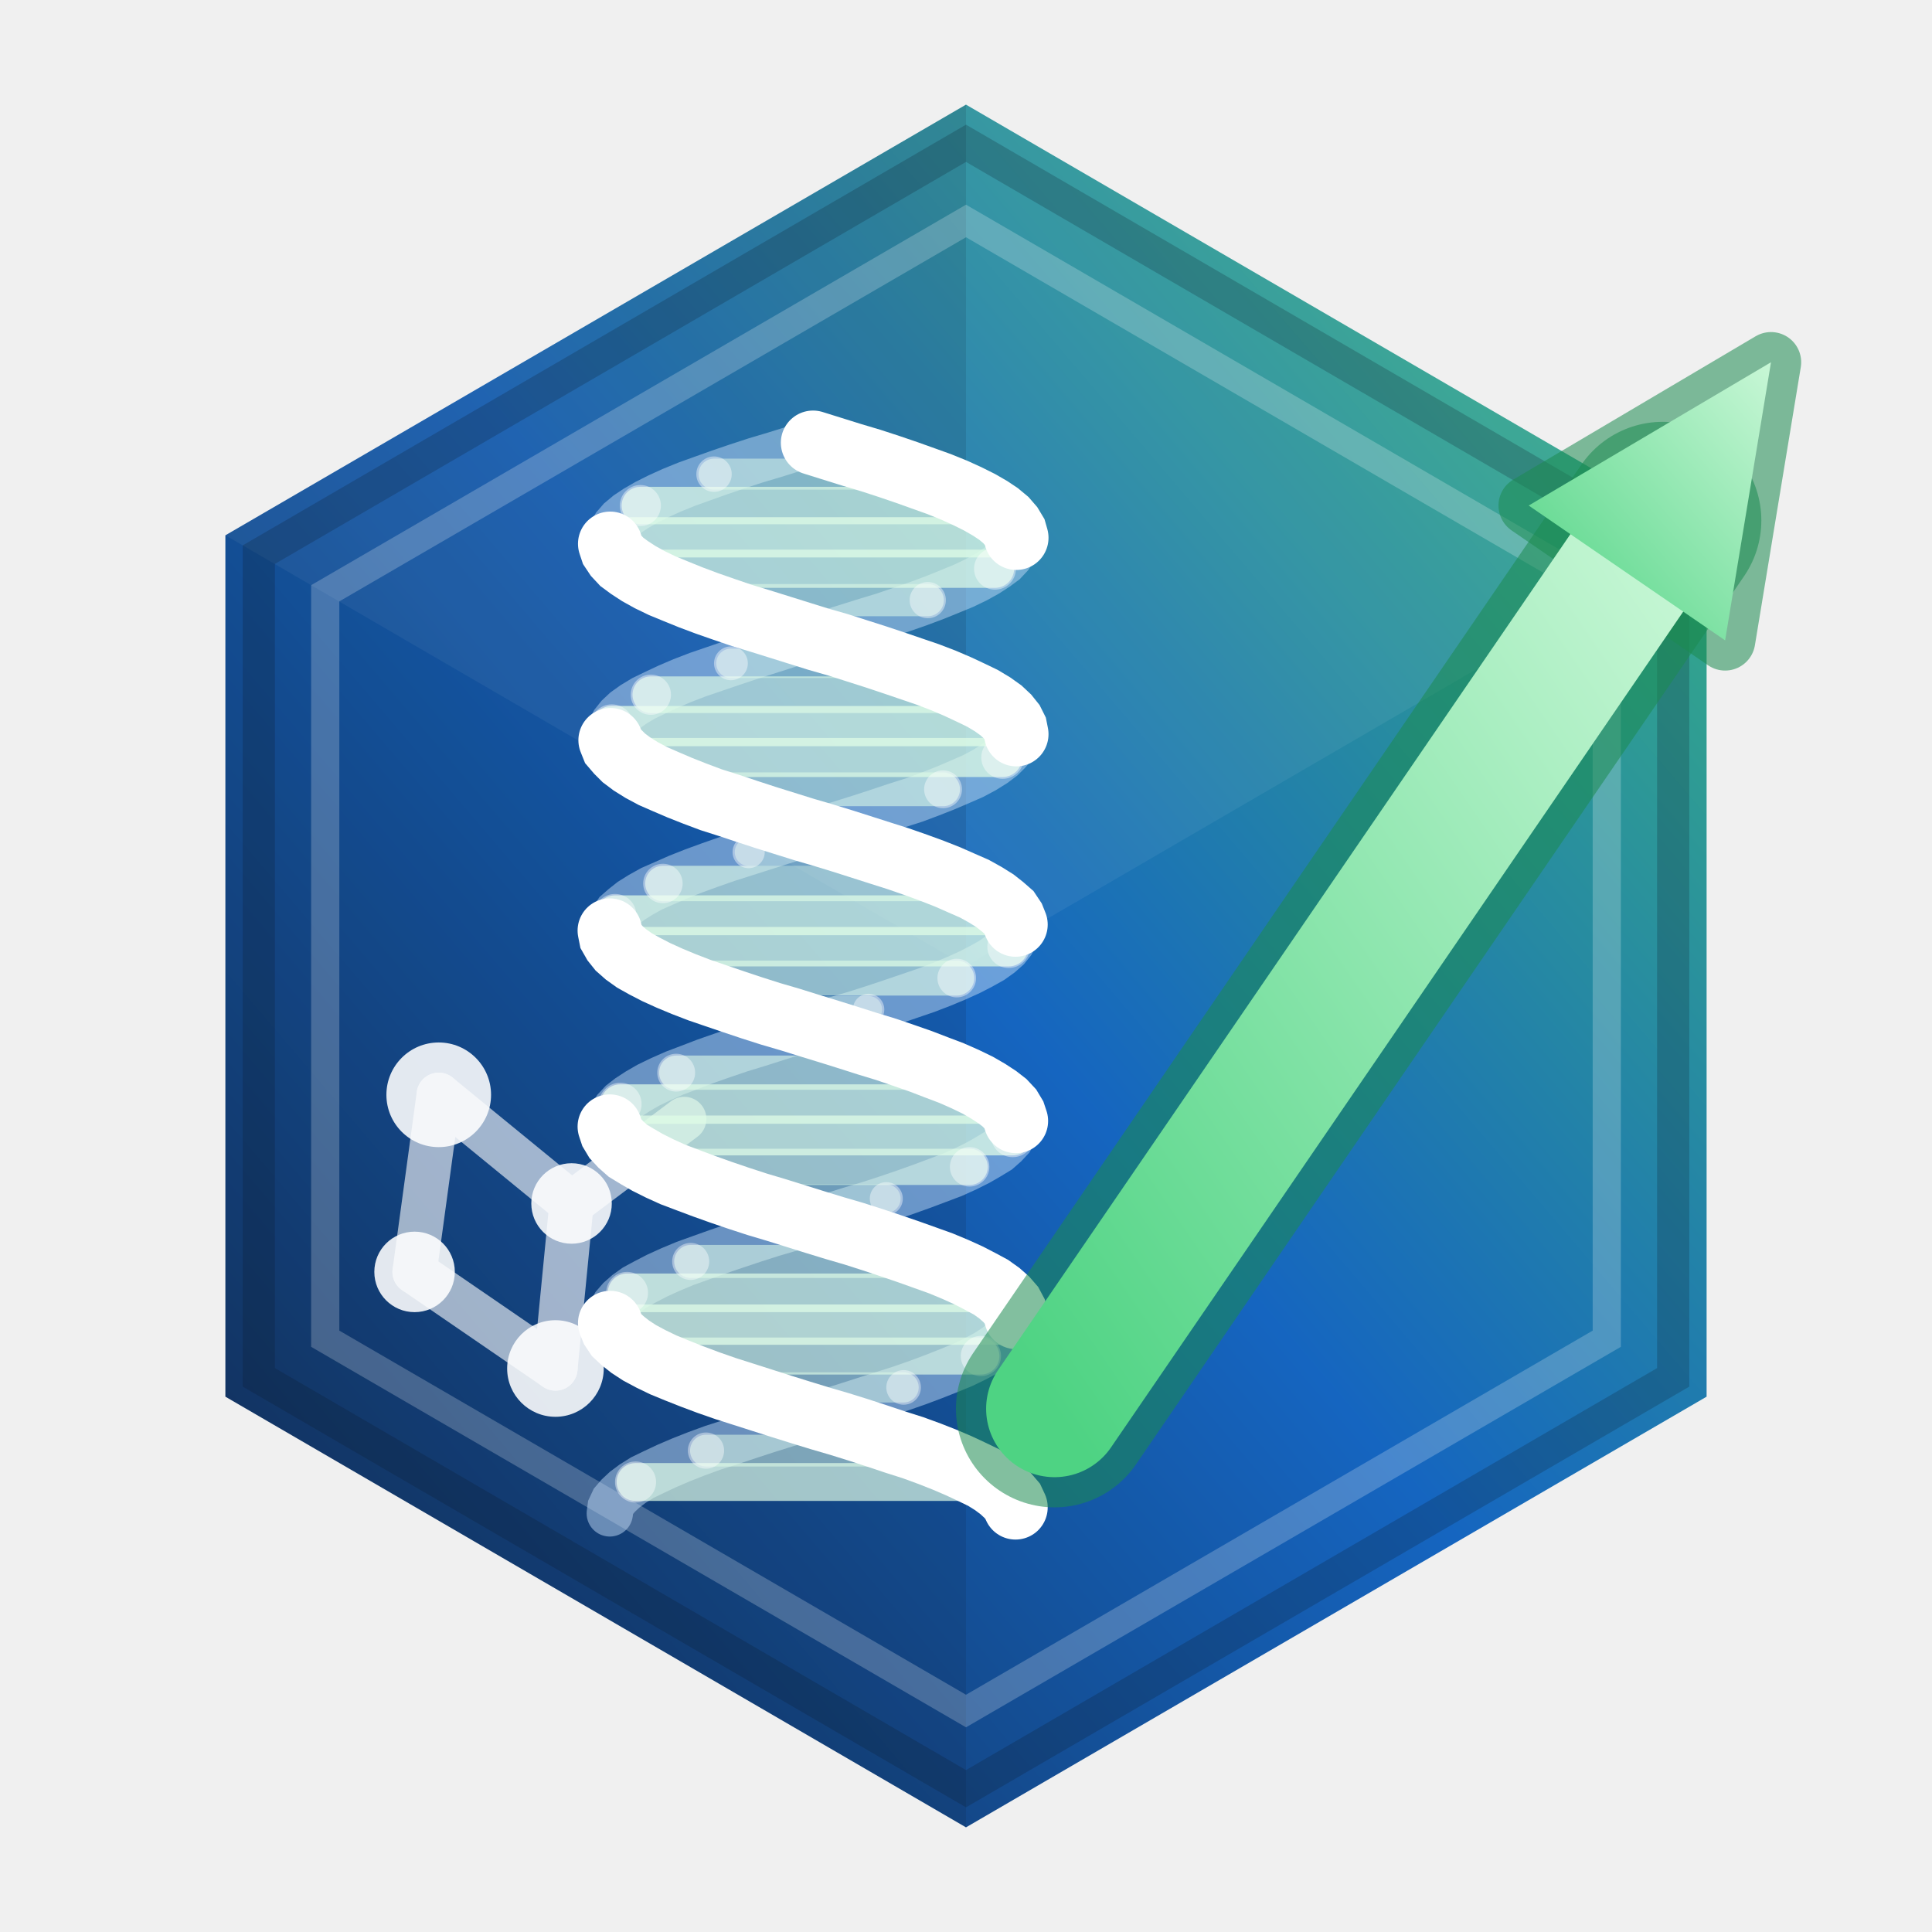
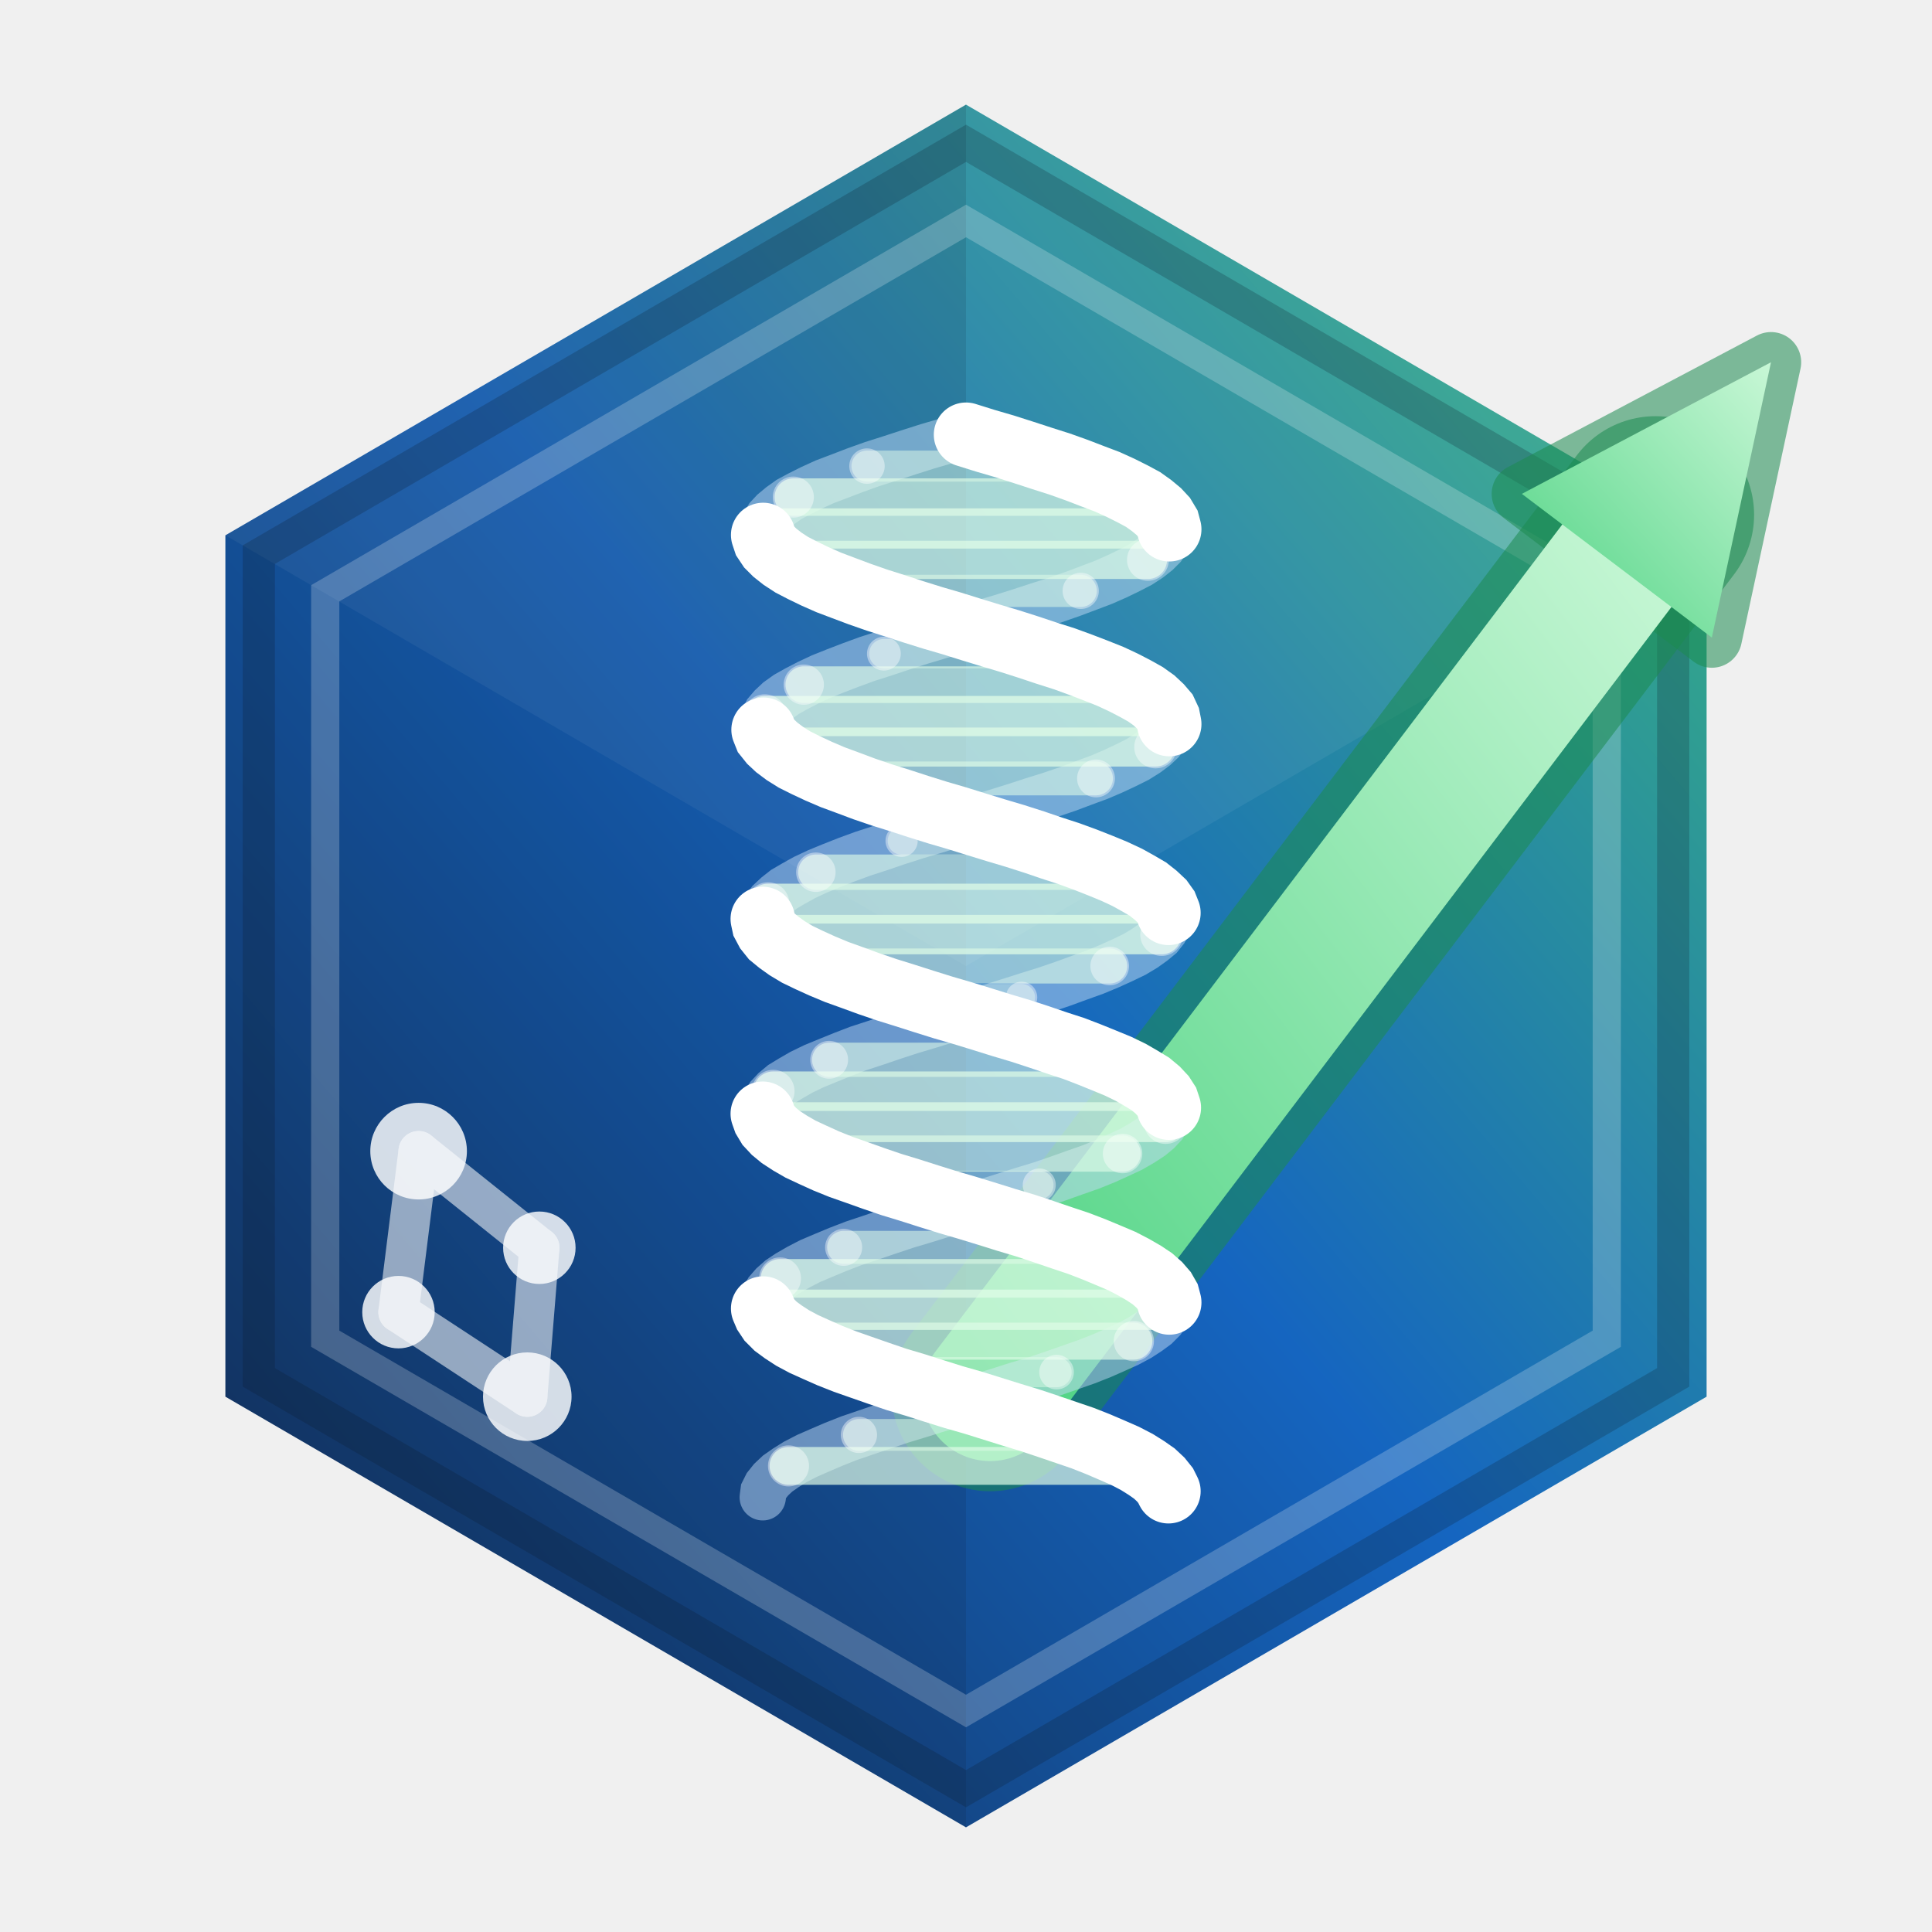
<svg xmlns="http://www.w3.org/2000/svg" viewBox="0 0 48 48">
  <defs>
    <linearGradient id="GRAD" x1="0" y1="1" x2="1" y2="0">
      <stop offset="0%" stop-color="#122A50" />
      <stop offset="50%" stop-color="#1565C0" />
      <stop offset="100%" stop-color="#3FBF77" />
    </linearGradient>
    <linearGradient id="ARROWGRAD" x1="0" y1="1" x2="1" y2="0">
      <stop offset="0%" stop-color="#4ED383" />
      <stop offset="100%" stop-color="#C8F7D6" />
    </linearGradient>
  </defs>
  <path d="M24.00 2.60L42.40 13.30L42.40 34.70L24.00 45.40L5.60 34.70L5.60 13.30Z" fill="url(#GRAD)" />
  <path d="M24.00 2.60L42.40 13.30L24.00 24.00L5.60 13.30Z" fill="#FFFFFF" opacity=".06" />
  <path d="M24.00 2.60L5.60 13.30L5.60 34.70L24.00 45.40Z" fill="#0A1526" opacity=".12" />
  <path d="M24.00 3.56L41.57 13.78L41.57 34.22L24.00 44.44L6.43 34.22L6.43 13.78Z" fill="none" stroke="#0A1526" stroke-width="0.8" opacity=".22" />
  <path d="M24.00 5.49L39.92 14.74L39.92 33.26L24.00 42.51L8.08 33.26L8.08 14.74Z" fill="none" stroke="#FFFFFF" stroke-width="0.7" opacity=".22" />
-   <g stroke="#FFFFFF" stroke-width="1.1" stroke-linecap="round" fill="none" opacity=".6">
-     <path d="M10.9 27.2 14.2 29.9" />
-     <path d="M10.9 27.2 10.3 31.6" />
-     <path d="M10.3 31.6 13.8 34.0" />
-     <path d="M14.2 29.9 13.8 34.0" />
-     <path d="M14.2 29.9 17.0 27.8" />
+   <g stroke="#FFFFFF" stroke-width="1.0" stroke-linecap="round" fill="none" opacity=".55">
+     <path d="M10.4 28.6 13.4 31.0" />
+     <path d="M10.4 28.6 9.9 32.6" />
+     <path d="M9.9 32.6 13.1 34.7" />
+     <path d="M13.4 31.0 13.1 34.7" />
  </g>
-   <g fill="#FFFFFF" opacity=".88">
-     <circle cx="10.9" cy="27.2" r="1.3" />
-     <circle cx="14.2" cy="29.9" r="1.0" />
-     <circle cx="10.3" cy="31.6" r="1.0" />
-     <circle cx="13.8" cy="34.0" r="1.2" />
+   <g fill="#FFFFFF" opacity=".82">
+     <circle cx="10.4" cy="28.6" r="1.2" />
+     <circle cx="13.4" cy="31.0" r="0.9" />
+     <circle cx="9.9" cy="32.6" r="0.9" />
+     <circle cx="13.1" cy="34.7" r="1.1" />
  </g>
+   <path d="M24.60 34.60L41.13 12.79" fill="none" stroke="#1B8A50" stroke-width="4.9" stroke-linecap="round" opacity=".55" />
+   <path d="M44.00 9.00L42.53 15.84L37.81 12.27Z" fill="#1B8A50" opacity=".55" stroke="#1B8A50" stroke-width="1.5" stroke-linejoin="round" />
+   <path d="M24.60 34.60L41.13 12.79" fill="none" stroke="url(#ARROWGRAD)" stroke-width="3.4" stroke-linecap="round" />
+   <path d="M44.00 9.00L42.53 15.84L37.81 12.27Z" fill="url(#ARROWGRAD)" />
  <g stroke="#BFD9F5" stroke-width="1.15" stroke-linecap="round" fill="none" opacity=".5">
-     <path d="M25.24 13.51L25.19 13.66L25.09 13.81L24.95 13.96L24.76 14.10L24.53 14.25L24.26 14.40L23.95 14.55L23.61 14.69L23.24 14.84L22.84 14.99L22.41 15.14L21.97 15.29L21.51 15.43L21.03 15.58L20.55 15.73L20.07 15.88L19.58 16.02L19.11 16.17L18.64 16.32L18.19 16.47L17.75 16.62L17.34 16.76L16.95 16.91L16.60 17.06L16.28 17.21L15.99 17.35L15.74 17.50L15.53 17.65L15.37 17.80L15.25 17.95L15.18 18.09L15.15 18.24" />
-     <path d="M25.25 23.12L25.22 23.27L25.14 23.41L25.02 23.56L24.85 23.71L24.64 23.86L24.39 24.00L24.10 24.15L23.77 24.30L23.41 24.45L23.02 24.60L22.61 24.74L22.17 24.89L21.72 25.04L21.25 25.19L20.77 25.33L20.29 25.48L19.80 25.63L19.32 25.78L18.85 25.93L18.39 26.07L17.95 26.22L17.52 26.37L17.13 26.52L16.76 26.66L16.42 26.81L16.11 26.96L15.85 27.11L15.62 27.26L15.44 27.40L15.30 27.55L15.21 27.70L15.16 27.85" />
-     <path d="M25.24 32.87L25.18 33.02L25.08 33.17L24.93 33.31L24.74 33.46L24.51 33.61L24.23 33.76L23.92 33.91L23.58 34.05L23.20 34.20L22.80 34.35L22.37 34.50L21.93 34.64L21.46 34.79L20.99 34.94L20.51 35.09L20.02 35.24L19.54 35.38L19.06 35.53L18.60 35.68L18.15 35.83L17.71 35.97L17.30 36.12L16.92 36.27L16.57 36.42L16.25 36.57L15.96 36.71L15.72 36.86L15.52 37.01L15.36 37.16L15.24 37.30L15.17 37.45L15.15 37.60" />
-     <path d="M20.20 11.00L19.72 11.15L19.24 11.30L18.77 11.44L18.31 11.59L17.87 11.74L17.45 11.89L17.06 12.03L16.69 12.18L16.36 12.33L16.06 12.48L15.80 12.63L15.59 12.77L15.41 12.92L15.28 13.07L15.19 13.22L15.15 13.36" />
-     <path d="M25.23 18.39L25.17 18.54L25.05 18.68L24.90 18.83L24.70 18.98L24.46 19.13L24.18 19.28L23.86 19.42L23.51 19.57L23.13 19.72L22.73 19.87L22.29 20.01L21.84 20.16L21.38 20.31L20.90 20.46L20.42 20.61L19.94 20.75L19.45 20.90L18.98 21.05L18.51 21.20L18.07 21.34L17.64 21.49L17.23 21.64L16.85 21.79L16.51 21.94L16.19 22.08L15.92 22.23L15.68 22.38L15.49 22.53L15.33 22.67L15.23 22.82L15.17 22.97" />
-     <path d="M25.25 27.99L25.20 28.14L25.11 28.29L24.97 28.44L24.80 28.59L24.57 28.73L24.31 28.88L24.01 29.03L23.68 29.18L23.31 29.32L22.91 29.47L22.49 29.62L22.05 29.77L21.59 29.92L21.12 30.06L20.64 30.21L20.16 30.36L19.67 30.51L19.19 30.65L18.72 30.80L18.27 30.95L17.83 31.10L17.41 31.25L17.02 31.39L16.66 31.54L16.33 31.69L16.04 31.84L15.78 31.98L15.57 32.13L15.40 32.28L15.27 32.43L15.19 32.58L15.15 32.72" />
+     <path d="M29.04 13.29L28.99 13.44L28.89 13.59L28.75 13.73L28.56 13.88L28.33 14.03L28.06 14.17L27.75 14.32L27.41 14.47L27.04 14.61L26.64 14.76L26.21 14.91L25.77 15.05L25.31 15.20L24.83 15.35L24.35 15.49L23.87 15.64L23.38 15.79L22.91 15.93L22.44 16.08L21.99 16.23L21.55 16.37L21.14 16.52L20.75 16.67L20.40 16.81L20.08 16.96L19.79 17.11L19.54 17.25L19.33 17.40L19.17 17.55L19.05 17.69L18.98 17.84L18.95 17.99" />
+     <path d="M29.05 22.83L29.02 22.97L28.94 23.12L28.82 23.27L28.65 23.41L28.44 23.56L28.19 23.71L27.90 23.85L27.57 24.00L27.21 24.15L26.82 24.29L26.41 24.44L25.97 24.59L25.52 24.73L25.05 24.88L24.57 25.03L24.09 25.17L23.60 25.32L23.12 25.47L22.65 25.61L22.19 25.76L21.75 25.91L21.32 26.05L20.93 26.20L20.56 26.35L20.22 26.49L19.91 26.64L19.65 26.79L19.42 26.93L19.24 27.08L19.10 27.23L19.01 27.37L18.96 27.52" />
+     <path d="M29.04 32.51L28.98 32.65L28.88 32.80L28.73 32.95L28.54 33.09L28.31 33.24L28.03 33.39L27.72 33.53L27.38 33.68L27.00 33.83L26.60 33.97L26.17 34.12L25.73 34.27L25.26 34.41L24.79 34.56L24.31 34.71L23.82 34.85L23.34 35.00L22.86 35.15L22.40 35.29L21.95 35.44L21.51 35.59L21.10 35.73L20.72 35.88L20.37 36.03L20.05 36.17L19.76 36.32L19.52 36.47L19.32 36.61L19.16 36.76L19.04 36.91L18.97 37.05L18.95 37.20" />
+     <path d="M24.00 10.80L23.52 10.95L23.04 11.09L22.57 11.24L22.11 11.39L21.67 11.53L21.25 11.68L20.86 11.83L20.49 11.97L20.16 12.12L19.86 12.27L19.60 12.41L19.39 12.56L19.21 12.71L19.08 12.85L18.99 13.00L18.95 13.15" />
+     <path d="M29.03 18.13L28.97 18.28L28.85 18.43L28.70 18.57L28.50 18.72L28.26 18.87L27.98 19.01L27.66 19.16L27.31 19.31L26.93 19.45L26.53 19.60L26.09 19.75L25.64 19.89L25.18 20.04L24.70 20.19L24.22 20.33L23.74 20.48L23.25 20.63L22.78 20.77L22.31 20.92L21.87 21.07L21.44 21.21L21.03 21.36L20.65 21.51L20.31 21.65L19.99 21.80L19.72 21.95L19.48 22.09L19.29 22.24L19.13 22.39L19.03 22.53L18.97 22.68" />
+     <path d="M29.05 27.67L29.00 27.81L28.91 27.96L28.77 28.11L28.60 28.25L28.37 28.40L28.11 28.55L27.81 28.69L27.48 28.84L27.11 28.99L26.71 29.13L26.29 29.28L25.85 29.43L25.39 29.57L24.92 29.72L24.44 29.87L23.96 30.01L23.47 30.16L22.99 30.31L22.52 30.45L22.07 30.60L21.63 30.75L21.21 30.89L20.82 31.04L20.46 31.19L20.13 31.33L19.84 31.48L19.58 31.63L19.37 31.77L19.20 31.92L19.07 32.07L18.99 32.21L18.95 32.36" />
  </g>
  <g stroke="#DFFCE7" stroke-linecap="round">
-     <path d="M22.66 11.78L17.74 11.78" stroke-width="0.77" opacity="0.50" />
-     <path d="M24.49 12.56L15.91 12.56" stroke-width="0.93" opacity="0.69" />
-     <path d="M25.24 13.35L15.16 13.35" stroke-width="1.00" opacity="0.76" />
-     <path d="M24.72 14.13L15.68 14.13" stroke-width="0.95" opacity="0.71" />
-     <path d="M23.05 14.91L17.35 14.91" stroke-width="0.80" opacity="0.54" />
-     <path d="M18.16 16.48L22.24 16.48" stroke-width="0.73" opacity="0.46" />
-     <path d="M16.17 17.26L24.23 17.26" stroke-width="0.91" opacity="0.66" />
-     <path d="M15.20 18.04L25.20 18.04" stroke-width="1.00" opacity="0.76" />
-     <path d="M15.49 18.82L24.91 18.82" stroke-width="0.97" opacity="0.73" />
-     <path d="M16.97 19.61L23.43 19.61" stroke-width="0.84" opacity="0.58" />
-     <path d="M21.80 21.17L18.60 21.17" stroke-width="0.69" opacity="0.42" />
-     <path d="M23.93 21.95L16.47 21.95" stroke-width="0.88" opacity="0.63" />
-     <path d="M25.12 22.74L15.28 22.74" stroke-width="0.99" opacity="0.75" />
-     <path d="M25.06 23.52L15.34 23.52" stroke-width="0.98" opacity="0.74" />
-     <path d="M23.77 24.30L16.63 24.30" stroke-width="0.87" opacity="0.61" />
-     <path d="M21.58 25.08L18.82 25.08" stroke-width="0.67" opacity="0.40" />
-     <path d="M16.80 26.65L23.60 26.65" stroke-width="0.85" opacity="0.60" />
-     <path d="M15.41 27.43L24.99 27.43" stroke-width="0.98" opacity="0.73" />
-     <path d="M15.24 28.21L25.16 28.21" stroke-width="0.99" opacity="0.75" />
-     <path d="M16.31 28.99L24.09 28.99" stroke-width="0.90" opacity="0.64" />
-     <path d="M18.38 29.78L22.02 29.78" stroke-width="0.71" opacity="0.44" />
-     <path d="M23.24 31.34L17.16 31.34" stroke-width="0.82" opacity="0.56" />
-     <path d="M24.82 32.12L15.58 32.12" stroke-width="0.96" opacity="0.72" />
-     <path d="M25.23 32.91L15.17 32.91" stroke-width="1.00" opacity="0.76" />
-     <path d="M24.37 33.69L16.03 33.69" stroke-width="0.92" opacity="0.67" />
-     <path d="M22.45 34.47L17.95 34.47" stroke-width="0.75" opacity="0.48" />
-     <path d="M17.54 36.04L22.86 36.04" stroke-width="0.79" opacity="0.52" />
-     <path d="M15.79 36.82L24.61 36.82" stroke-width="0.94" opacity="0.70" />
+     <path d="M26.46 11.58L21.54 11.58" stroke-width="0.77" opacity="0.50" />
+     <path d="M28.29 12.35L19.71 12.35" stroke-width="0.93" opacity="0.69" />
+     <path d="M29.04 13.13L18.96 13.13" stroke-width="1.00" opacity="0.76" />
+     <path d="M28.52 13.91L19.48 13.91" stroke-width="0.95" opacity="0.71" />
+     <path d="M26.85 14.68L21.15 14.68" stroke-width="0.80" opacity="0.54" />
+     <path d="M21.96 16.24L26.04 16.24" stroke-width="0.73" opacity="0.46" />
+     <path d="M19.97 17.01L28.03 17.01" stroke-width="0.91" opacity="0.66" />
+     <path d="M19.00 17.79L29.00 17.79" stroke-width="1.00" opacity="0.76" />
+     <path d="M19.29 18.56L28.71 18.56" stroke-width="0.97" opacity="0.73" />
+     <path d="M20.77 19.34L27.23 19.34" stroke-width="0.84" opacity="0.58" />
+     <path d="M25.60 20.89L22.40 20.89" stroke-width="0.69" opacity="0.42" />
+     <path d="M27.73 21.67L20.27 21.67" stroke-width="0.88" opacity="0.63" />
+     <path d="M28.92 22.45L19.08 22.45" stroke-width="0.99" opacity="0.75" />
+     <path d="M28.86 23.22L19.14 23.22" stroke-width="0.98" opacity="0.74" />
+     <path d="M27.57 24.00L20.43 24.00" stroke-width="0.87" opacity="0.61" />
+     <path d="M25.38 24.78L22.62 24.78" stroke-width="0.67" opacity="0.40" />
+     <path d="M20.60 26.33L27.40 26.33" stroke-width="0.85" opacity="0.60" />
+     <path d="M19.21 27.11L28.79 27.11" stroke-width="0.98" opacity="0.73" />
+     <path d="M19.04 27.88L28.96 27.88" stroke-width="0.99" opacity="0.75" />
+     <path d="M20.11 28.66L27.89 28.66" stroke-width="0.90" opacity="0.64" />
+     <path d="M22.18 29.44L25.82 29.44" stroke-width="0.71" opacity="0.44" />
+     <path d="M27.04 30.99L20.96 30.99" stroke-width="0.82" opacity="0.56" />
+     <path d="M28.62 31.76L19.38 31.76" stroke-width="0.96" opacity="0.72" />
+     <path d="M29.03 32.54L18.97 32.54" stroke-width="1.00" opacity="0.76" />
+     <path d="M28.17 33.32L19.83 33.32" stroke-width="0.92" opacity="0.67" />
+     <path d="M26.25 34.09L21.75 34.09" stroke-width="0.75" opacity="0.48" />
+     <path d="M21.34 35.65L26.66 35.65" stroke-width="0.79" opacity="0.52" />
+     <path d="M19.59 36.42L28.41 36.42" stroke-width="0.94" opacity="0.70" />
  </g>
  <g stroke="#FFFFFF" stroke-width="1.6" stroke-linecap="round" fill="none">
-     <path d="M20.20 11.00L20.68 11.15L21.16 11.30L21.63 11.44L22.09 11.59L22.53 11.74L22.95 11.89L23.34 12.03L23.71 12.18L24.04 12.33L24.34 12.48L24.60 12.63L24.81 12.77L24.99 12.92L25.12 13.07L25.21 13.22L25.25 13.36" />
-     <path d="M15.17 18.39L15.23 18.54L15.35 18.68L15.50 18.83L15.70 18.98L15.94 19.13L16.22 19.28L16.54 19.42L16.89 19.57L17.27 19.72L17.67 19.87L18.11 20.01L18.56 20.16L19.02 20.31L19.50 20.46L19.98 20.61L20.46 20.75L20.95 20.90L21.42 21.05L21.89 21.20L22.33 21.34L22.76 21.49L23.17 21.64L23.55 21.79L23.89 21.94L24.21 22.08L24.48 22.23L24.72 22.38L24.91 22.53L25.07 22.67L25.17 22.82L25.23 22.97" />
-     <path d="M15.15 27.99L15.20 28.14L15.29 28.29L15.43 28.44L15.60 28.59L15.83 28.73L16.09 28.88L16.39 29.03L16.72 29.18L17.09 29.32L17.49 29.47L17.91 29.62L18.35 29.77L18.81 29.92L19.28 30.06L19.76 30.21L20.24 30.36L20.73 30.51L21.21 30.65L21.68 30.80L22.13 30.95L22.57 31.10L22.99 31.25L23.38 31.39L23.74 31.54L24.07 31.69L24.36 31.84L24.62 31.98L24.83 32.13L25.00 32.28L25.13 32.43L25.21 32.58L25.25 32.72" />
-     <path d="M15.16 13.51L15.21 13.66L15.31 13.81L15.45 13.96L15.64 14.10L15.87 14.25L16.14 14.40L16.45 14.55L16.79 14.69L17.16 14.84L17.56 14.99L17.99 15.14L18.43 15.29L18.89 15.43L19.37 15.58L19.85 15.73L20.33 15.88L20.82 16.02L21.29 16.17L21.76 16.32L22.21 16.47L22.65 16.62L23.06 16.76L23.45 16.91L23.80 17.06L24.12 17.21L24.41 17.35L24.66 17.50L24.87 17.65L25.03 17.80L25.15 17.95L25.22 18.09L25.25 18.24" />
-     <path d="M15.15 23.12L15.18 23.27L15.26 23.41L15.38 23.56L15.55 23.71L15.76 23.86L16.01 24.00L16.30 24.15L16.63 24.30L16.99 24.45L17.38 24.60L17.79 24.74L18.23 24.89L18.68 25.04L19.15 25.19L19.63 25.33L20.11 25.48L20.60 25.63L21.08 25.78L21.55 25.93L22.01 26.07L22.45 26.22L22.88 26.37L23.27 26.52L23.64 26.66L23.98 26.81L24.29 26.96L24.55 27.11L24.78 27.26L24.96 27.40L25.10 27.55L25.19 27.70L25.24 27.85" />
-     <path d="M15.16 32.87L15.22 33.02L15.32 33.17L15.47 33.31L15.66 33.46L15.89 33.61L16.17 33.76L16.48 33.91L16.82 34.05L17.20 34.20L17.60 34.35L18.03 34.50L18.47 34.64L18.94 34.79L19.41 34.94L19.89 35.09L20.38 35.24L20.86 35.38L21.34 35.53L21.80 35.68L22.25 35.83L22.69 35.97L23.10 36.12L23.48 36.27L23.83 36.42L24.15 36.57L24.44 36.71L24.68 36.86L24.88 37.01L25.04 37.16L25.16 37.30L25.23 37.45" />
+     <path d="M24.00 10.80L24.48 10.95L24.96 11.09L25.43 11.24L25.89 11.39L26.33 11.53L26.75 11.68L27.14 11.83L27.51 11.97L27.84 12.12L28.14 12.27L28.40 12.41L28.61 12.56L28.79 12.71L28.92 12.85L29.01 13.00L29.05 13.15" />
+     <path d="M18.97 18.13L19.03 18.28L19.15 18.43L19.30 18.57L19.50 18.72L19.74 18.87L20.02 19.01L20.34 19.16L20.69 19.31L21.07 19.45L21.47 19.60L21.91 19.75L22.36 19.89L22.82 20.04L23.30 20.19L23.78 20.33L24.26 20.48L24.75 20.63L25.22 20.77L25.69 20.92L26.13 21.07L26.56 21.21L26.97 21.36L27.35 21.51L27.69 21.65L28.01 21.80L28.28 21.95L28.52 22.09L28.71 22.24L28.87 22.39L28.97 22.53L29.03 22.68" />
+     <path d="M18.95 27.67L19.00 27.81L19.09 27.96L19.23 28.11L19.40 28.25L19.63 28.40L19.89 28.55L20.19 28.69L20.52 28.84L20.89 28.99L21.29 29.13L21.71 29.28L22.15 29.43L22.61 29.57L23.08 29.72L23.56 29.87L24.04 30.01L24.53 30.16L25.01 30.31L25.48 30.45L25.93 30.60L26.37 30.75L26.79 30.89L27.18 31.04L27.54 31.19L27.87 31.33L28.16 31.48L28.42 31.63L28.63 31.77L28.80 31.92L28.93 32.07L29.01 32.21L29.05 32.36" />
+     <path d="M18.96 13.29L19.01 13.44L19.11 13.59L19.25 13.73L19.44 13.88L19.67 14.03L19.94 14.17L20.25 14.32L20.59 14.47L20.96 14.61L21.36 14.76L21.79 14.91L22.23 15.05L22.69 15.20L23.17 15.35L23.65 15.49L24.13 15.64L24.62 15.79L25.09 15.93L25.56 16.08L26.01 16.23L26.45 16.37L26.86 16.52L27.25 16.67L27.60 16.81L27.92 16.96L28.21 17.11L28.46 17.25L28.67 17.40L28.83 17.55L28.95 17.69L29.02 17.84L29.05 17.99" />
+     <path d="M18.95 22.83L18.98 22.97L19.06 23.12L19.18 23.27L19.35 23.41L19.56 23.56L19.81 23.71L20.10 23.85L20.43 24.00L20.79 24.15L21.18 24.29L21.59 24.44L22.03 24.59L22.48 24.73L22.95 24.88L23.43 25.03L23.91 25.17L24.40 25.32L24.88 25.47L25.35 25.61L25.81 25.76L26.25 25.91L26.68 26.05L27.07 26.20L27.44 26.35L27.78 26.49L28.09 26.64L28.35 26.79L28.58 26.93L28.76 27.08L28.90 27.23L28.99 27.37L29.04 27.52" />
+     <path d="M18.96 32.51L19.02 32.65L19.12 32.80L19.27 32.95L19.46 33.09L19.69 33.24L19.97 33.39L20.28 33.53L20.62 33.68L21.00 33.83L21.40 33.97L21.83 34.12L22.27 34.27L22.74 34.41L23.21 34.56L23.69 34.71L24.18 34.85L24.66 35.00L25.14 35.15L25.60 35.29L26.05 35.44L26.49 35.59L26.90 35.73L27.28 35.88L27.63 36.03L27.95 36.17L28.24 36.32L28.48 36.47L28.68 36.61L28.84 36.76L28.96 36.91L29.03 37.05" />
  </g>
  <g fill="#FFFFFF">
-     <circle cx="22.66" cy="11.78" r="0.44" opacity="0.92" />
-     <circle cx="17.74" cy="11.78" r="0.44" opacity="0.42" />
-     <circle cx="24.49" cy="12.56" r="0.51" opacity="0.92" />
-     <circle cx="15.91" cy="12.56" r="0.51" opacity="0.42" />
-     <circle cx="25.24" cy="13.35" r="0.54" opacity="0.92" />
-     <circle cx="15.16" cy="13.35" r="0.54" opacity="0.42" />
-     <circle cx="24.72" cy="14.13" r="0.52" opacity="0.42" />
-     <circle cx="15.68" cy="14.13" r="0.52" opacity="0.92" />
-     <circle cx="23.05" cy="14.91" r="0.45" opacity="0.42" />
-     <circle cx="17.35" cy="14.91" r="0.45" opacity="0.92" />
-     <circle cx="18.16" cy="16.48" r="0.42" opacity="0.42" />
-     <circle cx="22.24" cy="16.48" r="0.42" opacity="0.92" />
-     <circle cx="16.17" cy="17.26" r="0.50" opacity="0.42" />
-     <circle cx="24.23" cy="17.26" r="0.50" opacity="0.92" />
-     <circle cx="15.20" cy="18.04" r="0.54" opacity="0.42" />
-     <circle cx="25.20" cy="18.04" r="0.54" opacity="0.92" />
-     <circle cx="15.49" cy="18.82" r="0.53" opacity="0.92" />
-     <circle cx="24.91" cy="18.82" r="0.53" opacity="0.42" />
-     <circle cx="16.97" cy="19.61" r="0.47" opacity="0.92" />
-     <circle cx="23.43" cy="19.61" r="0.47" opacity="0.42" />
-     <circle cx="21.80" cy="21.17" r="0.40" opacity="0.92" />
-     <circle cx="18.60" cy="21.17" r="0.40" opacity="0.42" />
-     <circle cx="23.93" cy="21.95" r="0.49" opacity="0.92" />
-     <circle cx="16.47" cy="21.95" r="0.49" opacity="0.42" />
-     <circle cx="25.12" cy="22.74" r="0.53" opacity="0.92" />
-     <circle cx="15.28" cy="22.74" r="0.53" opacity="0.42" />
-     <circle cx="25.06" cy="23.52" r="0.53" opacity="0.42" />
-     <circle cx="15.34" cy="23.52" r="0.53" opacity="0.92" />
-     <circle cx="23.77" cy="24.30" r="0.48" opacity="0.42" />
-     <circle cx="16.63" cy="24.30" r="0.48" opacity="0.92" />
-     <circle cx="21.58" cy="25.08" r="0.39" opacity="0.42" />
-     <circle cx="18.82" cy="25.08" r="0.39" opacity="0.92" />
-     <circle cx="16.80" cy="26.65" r="0.47" opacity="0.42" />
-     <circle cx="23.60" cy="26.65" r="0.47" opacity="0.92" />
-     <circle cx="15.41" cy="27.43" r="0.53" opacity="0.42" />
-     <circle cx="24.99" cy="27.43" r="0.53" opacity="0.92" />
-     <circle cx="15.24" cy="28.21" r="0.54" opacity="0.92" />
-     <circle cx="25.16" cy="28.21" r="0.54" opacity="0.42" />
-     <circle cx="16.31" cy="28.99" r="0.49" opacity="0.92" />
-     <circle cx="24.09" cy="28.99" r="0.49" opacity="0.42" />
-     <circle cx="18.38" cy="29.78" r="0.41" opacity="0.92" />
-     <circle cx="22.02" cy="29.78" r="0.41" opacity="0.42" />
-     <circle cx="23.24" cy="31.34" r="0.46" opacity="0.92" />
-     <circle cx="17.16" cy="31.34" r="0.46" opacity="0.42" />
-     <circle cx="24.82" cy="32.12" r="0.52" opacity="0.92" />
-     <circle cx="15.58" cy="32.12" r="0.52" opacity="0.42" />
-     <circle cx="25.23" cy="32.91" r="0.54" opacity="0.42" />
-     <circle cx="15.17" cy="32.91" r="0.54" opacity="0.92" />
-     <circle cx="24.37" cy="33.69" r="0.50" opacity="0.42" />
-     <circle cx="16.03" cy="33.69" r="0.50" opacity="0.92" />
-     <circle cx="22.45" cy="34.47" r="0.43" opacity="0.42" />
-     <circle cx="17.95" cy="34.47" r="0.43" opacity="0.92" />
-     <circle cx="17.54" cy="36.04" r="0.45" opacity="0.42" />
-     <circle cx="22.86" cy="36.04" r="0.45" opacity="0.92" />
-     <circle cx="15.79" cy="36.82" r="0.51" opacity="0.42" />
-     <circle cx="24.61" cy="36.82" r="0.51" opacity="0.92" />
+     <circle cx="26.46" cy="11.58" r="0.44" opacity="0.92" />
+     <circle cx="21.54" cy="11.58" r="0.44" opacity="0.42" />
+     <circle cx="28.29" cy="12.35" r="0.51" opacity="0.92" />
+     <circle cx="19.71" cy="12.35" r="0.51" opacity="0.42" />
+     <circle cx="29.04" cy="13.13" r="0.54" opacity="0.92" />
+     <circle cx="18.96" cy="13.13" r="0.54" opacity="0.42" />
+     <circle cx="28.52" cy="13.91" r="0.52" opacity="0.42" />
+     <circle cx="19.48" cy="13.91" r="0.52" opacity="0.92" />
+     <circle cx="26.85" cy="14.68" r="0.45" opacity="0.42" />
+     <circle cx="21.15" cy="14.68" r="0.45" opacity="0.92" />
+     <circle cx="21.96" cy="16.24" r="0.42" opacity="0.42" />
+     <circle cx="26.04" cy="16.24" r="0.42" opacity="0.92" />
+     <circle cx="19.97" cy="17.01" r="0.50" opacity="0.42" />
+     <circle cx="28.03" cy="17.01" r="0.50" opacity="0.92" />
+     <circle cx="19.00" cy="17.79" r="0.54" opacity="0.42" />
+     <circle cx="29.00" cy="17.79" r="0.54" opacity="0.92" />
+     <circle cx="19.29" cy="18.56" r="0.53" opacity="0.92" />
+     <circle cx="28.71" cy="18.56" r="0.53" opacity="0.42" />
+     <circle cx="20.77" cy="19.34" r="0.47" opacity="0.92" />
+     <circle cx="27.23" cy="19.34" r="0.47" opacity="0.42" />
+     <circle cx="25.60" cy="20.89" r="0.40" opacity="0.92" />
+     <circle cx="22.40" cy="20.89" r="0.40" opacity="0.42" />
+     <circle cx="27.73" cy="21.67" r="0.49" opacity="0.92" />
+     <circle cx="20.27" cy="21.67" r="0.49" opacity="0.42" />
+     <circle cx="28.92" cy="22.45" r="0.53" opacity="0.92" />
+     <circle cx="19.08" cy="22.45" r="0.53" opacity="0.42" />
+     <circle cx="28.86" cy="23.22" r="0.53" opacity="0.42" />
+     <circle cx="19.14" cy="23.22" r="0.53" opacity="0.92" />
+     <circle cx="27.57" cy="24.00" r="0.48" opacity="0.42" />
+     <circle cx="20.43" cy="24.00" r="0.48" opacity="0.92" />
+     <circle cx="25.38" cy="24.78" r="0.39" opacity="0.42" />
+     <circle cx="22.62" cy="24.78" r="0.39" opacity="0.92" />
+     <circle cx="20.60" cy="26.33" r="0.47" opacity="0.42" />
+     <circle cx="27.40" cy="26.33" r="0.47" opacity="0.92" />
+     <circle cx="19.21" cy="27.11" r="0.53" opacity="0.42" />
+     <circle cx="28.79" cy="27.11" r="0.53" opacity="0.92" />
+     <circle cx="19.04" cy="27.88" r="0.54" opacity="0.92" />
+     <circle cx="28.96" cy="27.88" r="0.54" opacity="0.42" />
+     <circle cx="20.11" cy="28.66" r="0.49" opacity="0.92" />
+     <circle cx="27.89" cy="28.66" r="0.49" opacity="0.42" />
+     <circle cx="22.18" cy="29.44" r="0.41" opacity="0.92" />
+     <circle cx="25.82" cy="29.44" r="0.41" opacity="0.42" />
+     <circle cx="27.04" cy="30.99" r="0.46" opacity="0.92" />
+     <circle cx="20.96" cy="30.99" r="0.46" opacity="0.42" />
+     <circle cx="28.62" cy="31.76" r="0.52" opacity="0.92" />
+     <circle cx="19.38" cy="31.76" r="0.52" opacity="0.42" />
+     <circle cx="29.03" cy="32.54" r="0.54" opacity="0.42" />
+     <circle cx="18.97" cy="32.54" r="0.54" opacity="0.92" />
+     <circle cx="28.17" cy="33.32" r="0.50" opacity="0.42" />
+     <circle cx="19.83" cy="33.32" r="0.50" opacity="0.92" />
+     <circle cx="26.25" cy="34.09" r="0.43" opacity="0.42" />
+     <circle cx="21.75" cy="34.09" r="0.43" opacity="0.92" />
+     <circle cx="21.34" cy="35.65" r="0.45" opacity="0.42" />
+     <circle cx="26.66" cy="35.65" r="0.45" opacity="0.92" />
+     <circle cx="19.59" cy="36.42" r="0.51" opacity="0.42" />
+     <circle cx="28.41" cy="36.42" r="0.51" opacity="0.92" />
  </g>
-   <path d="M26.20 35.00L41.31 12.93" fill="none" stroke="#1B8A50" stroke-width="4.9" stroke-linecap="round" opacity=".55" />
-   <path d="M44.00 9.00L42.86 15.91L37.98 12.56Z" fill="#1B8A50" opacity=".55" stroke="#1B8A50" stroke-width="1.5" stroke-linejoin="round" />
-   <path d="M26.20 35.00L41.31 12.93" fill="none" stroke="url(#ARROWGRAD)" stroke-width="3.4" stroke-linecap="round" />
-   <path d="M44.00 9.00L42.86 15.91L37.98 12.56Z" fill="url(#ARROWGRAD)" />
</svg>
